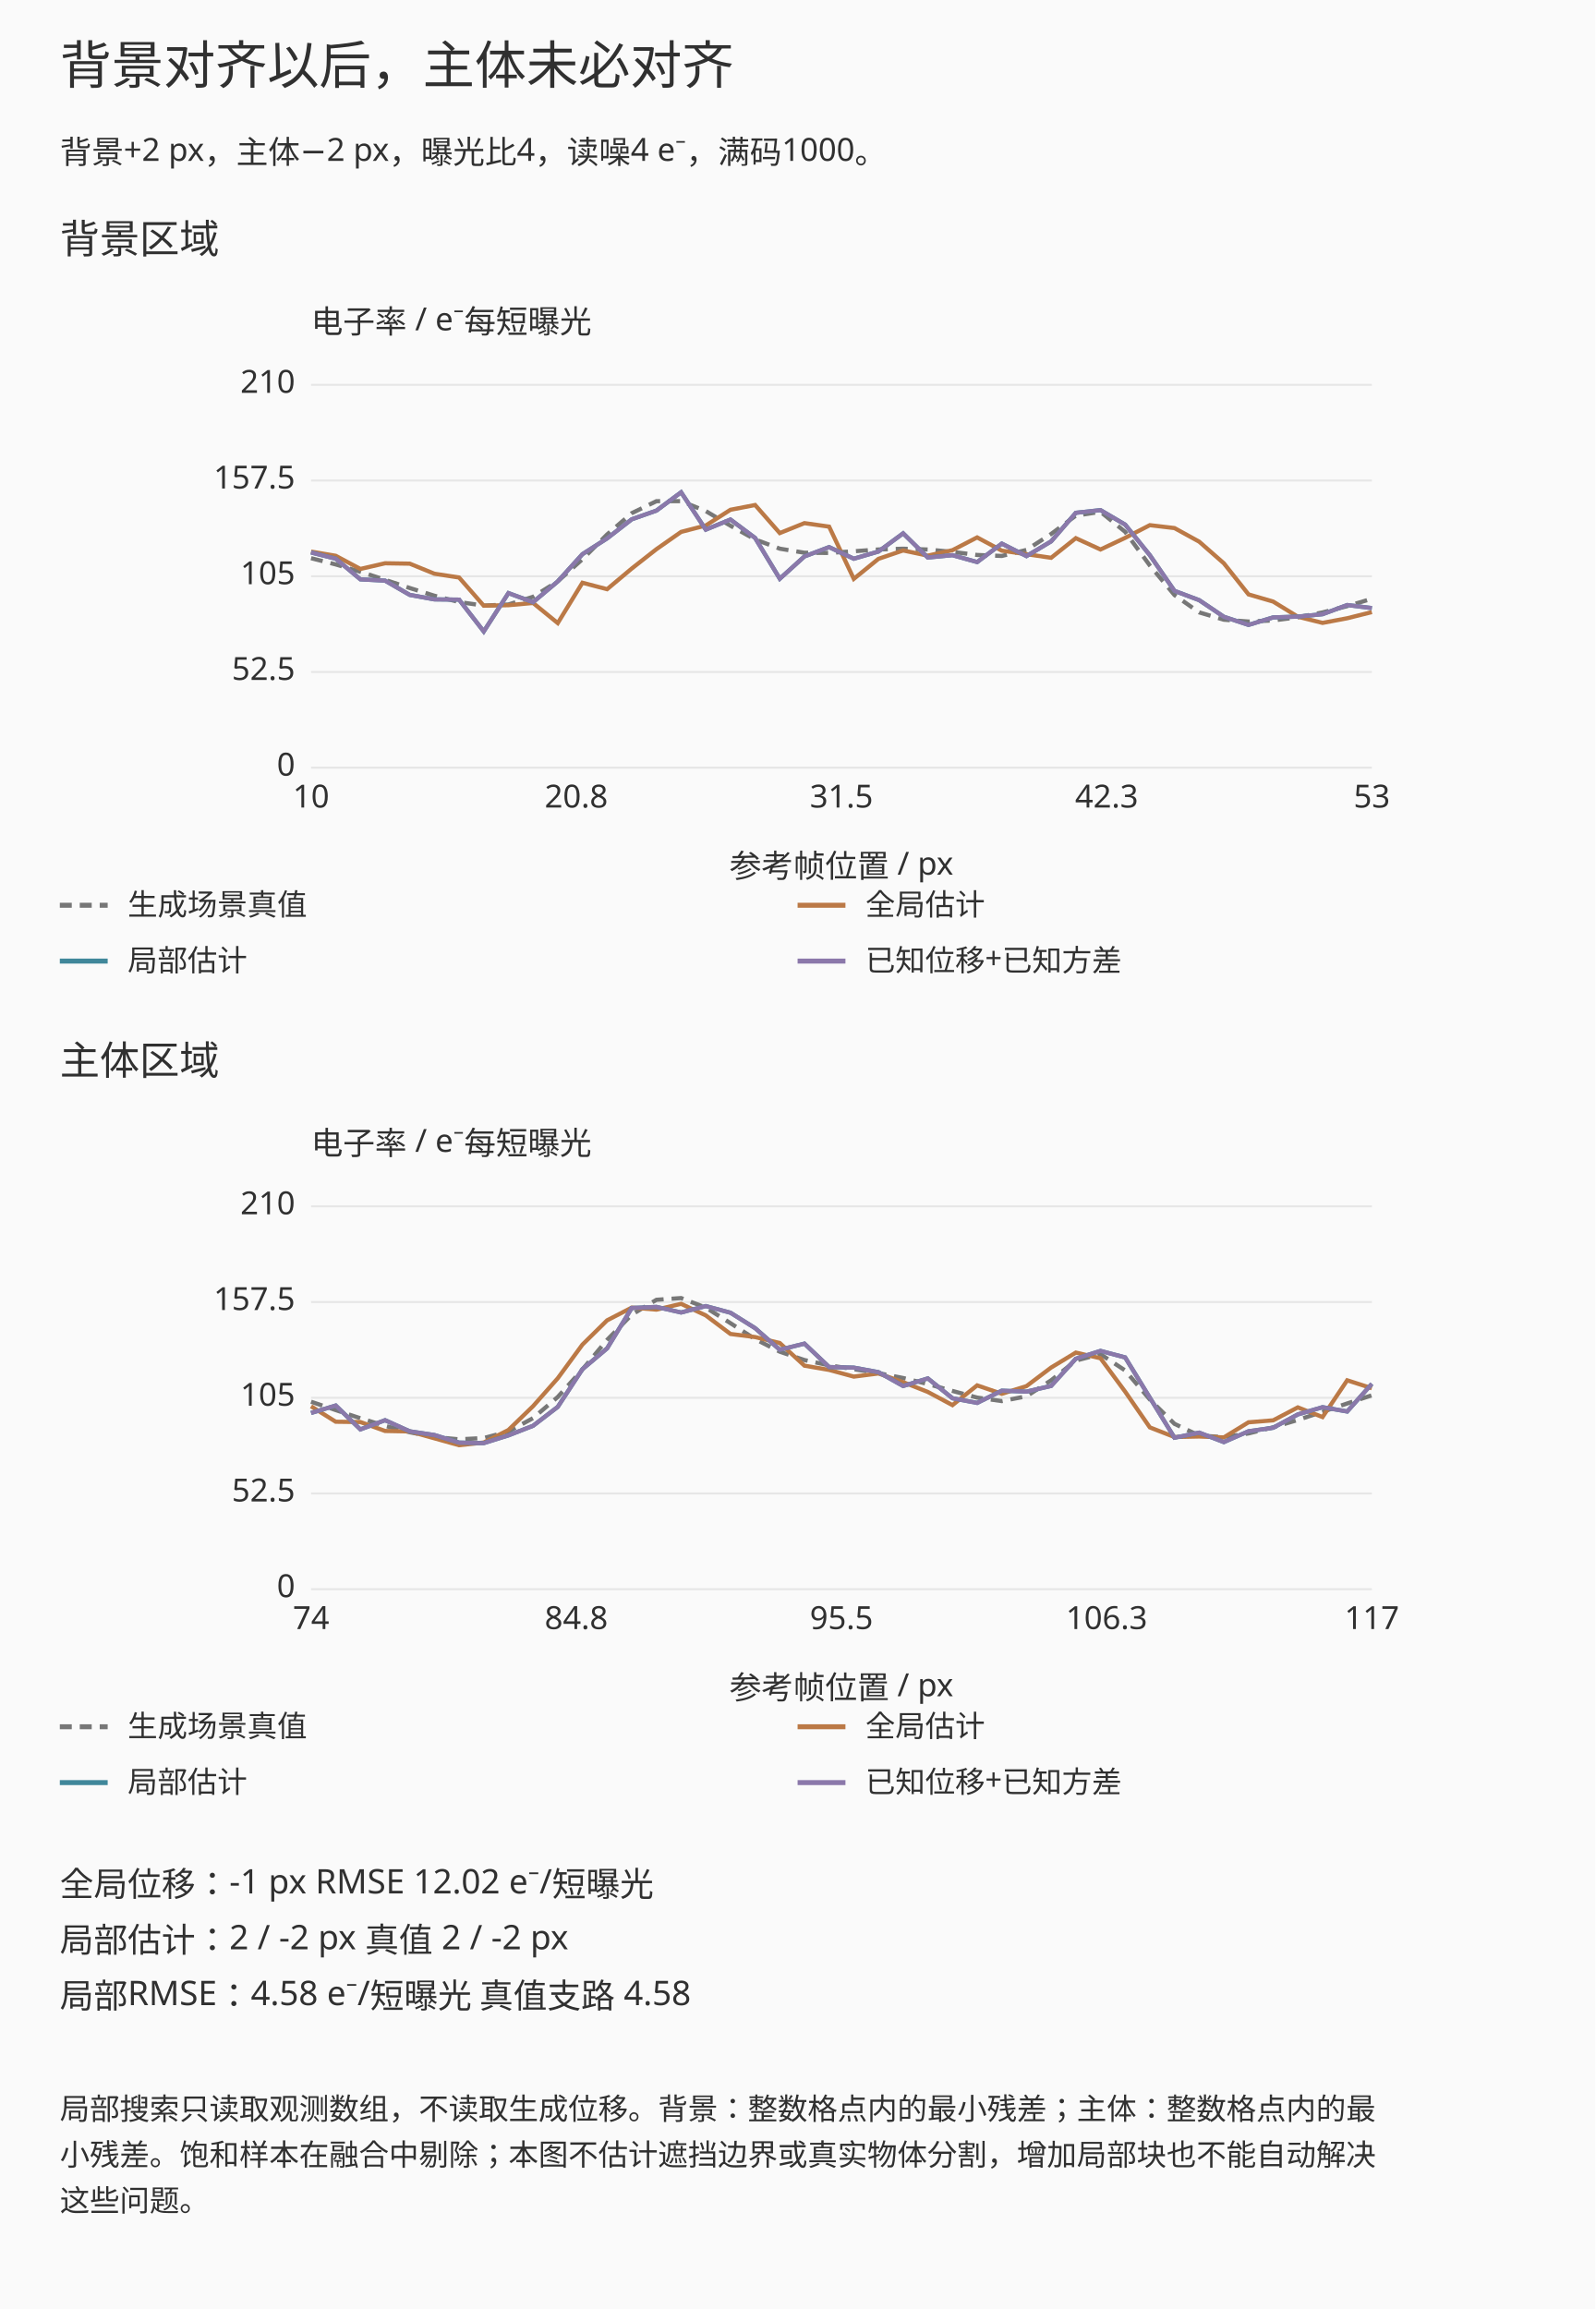
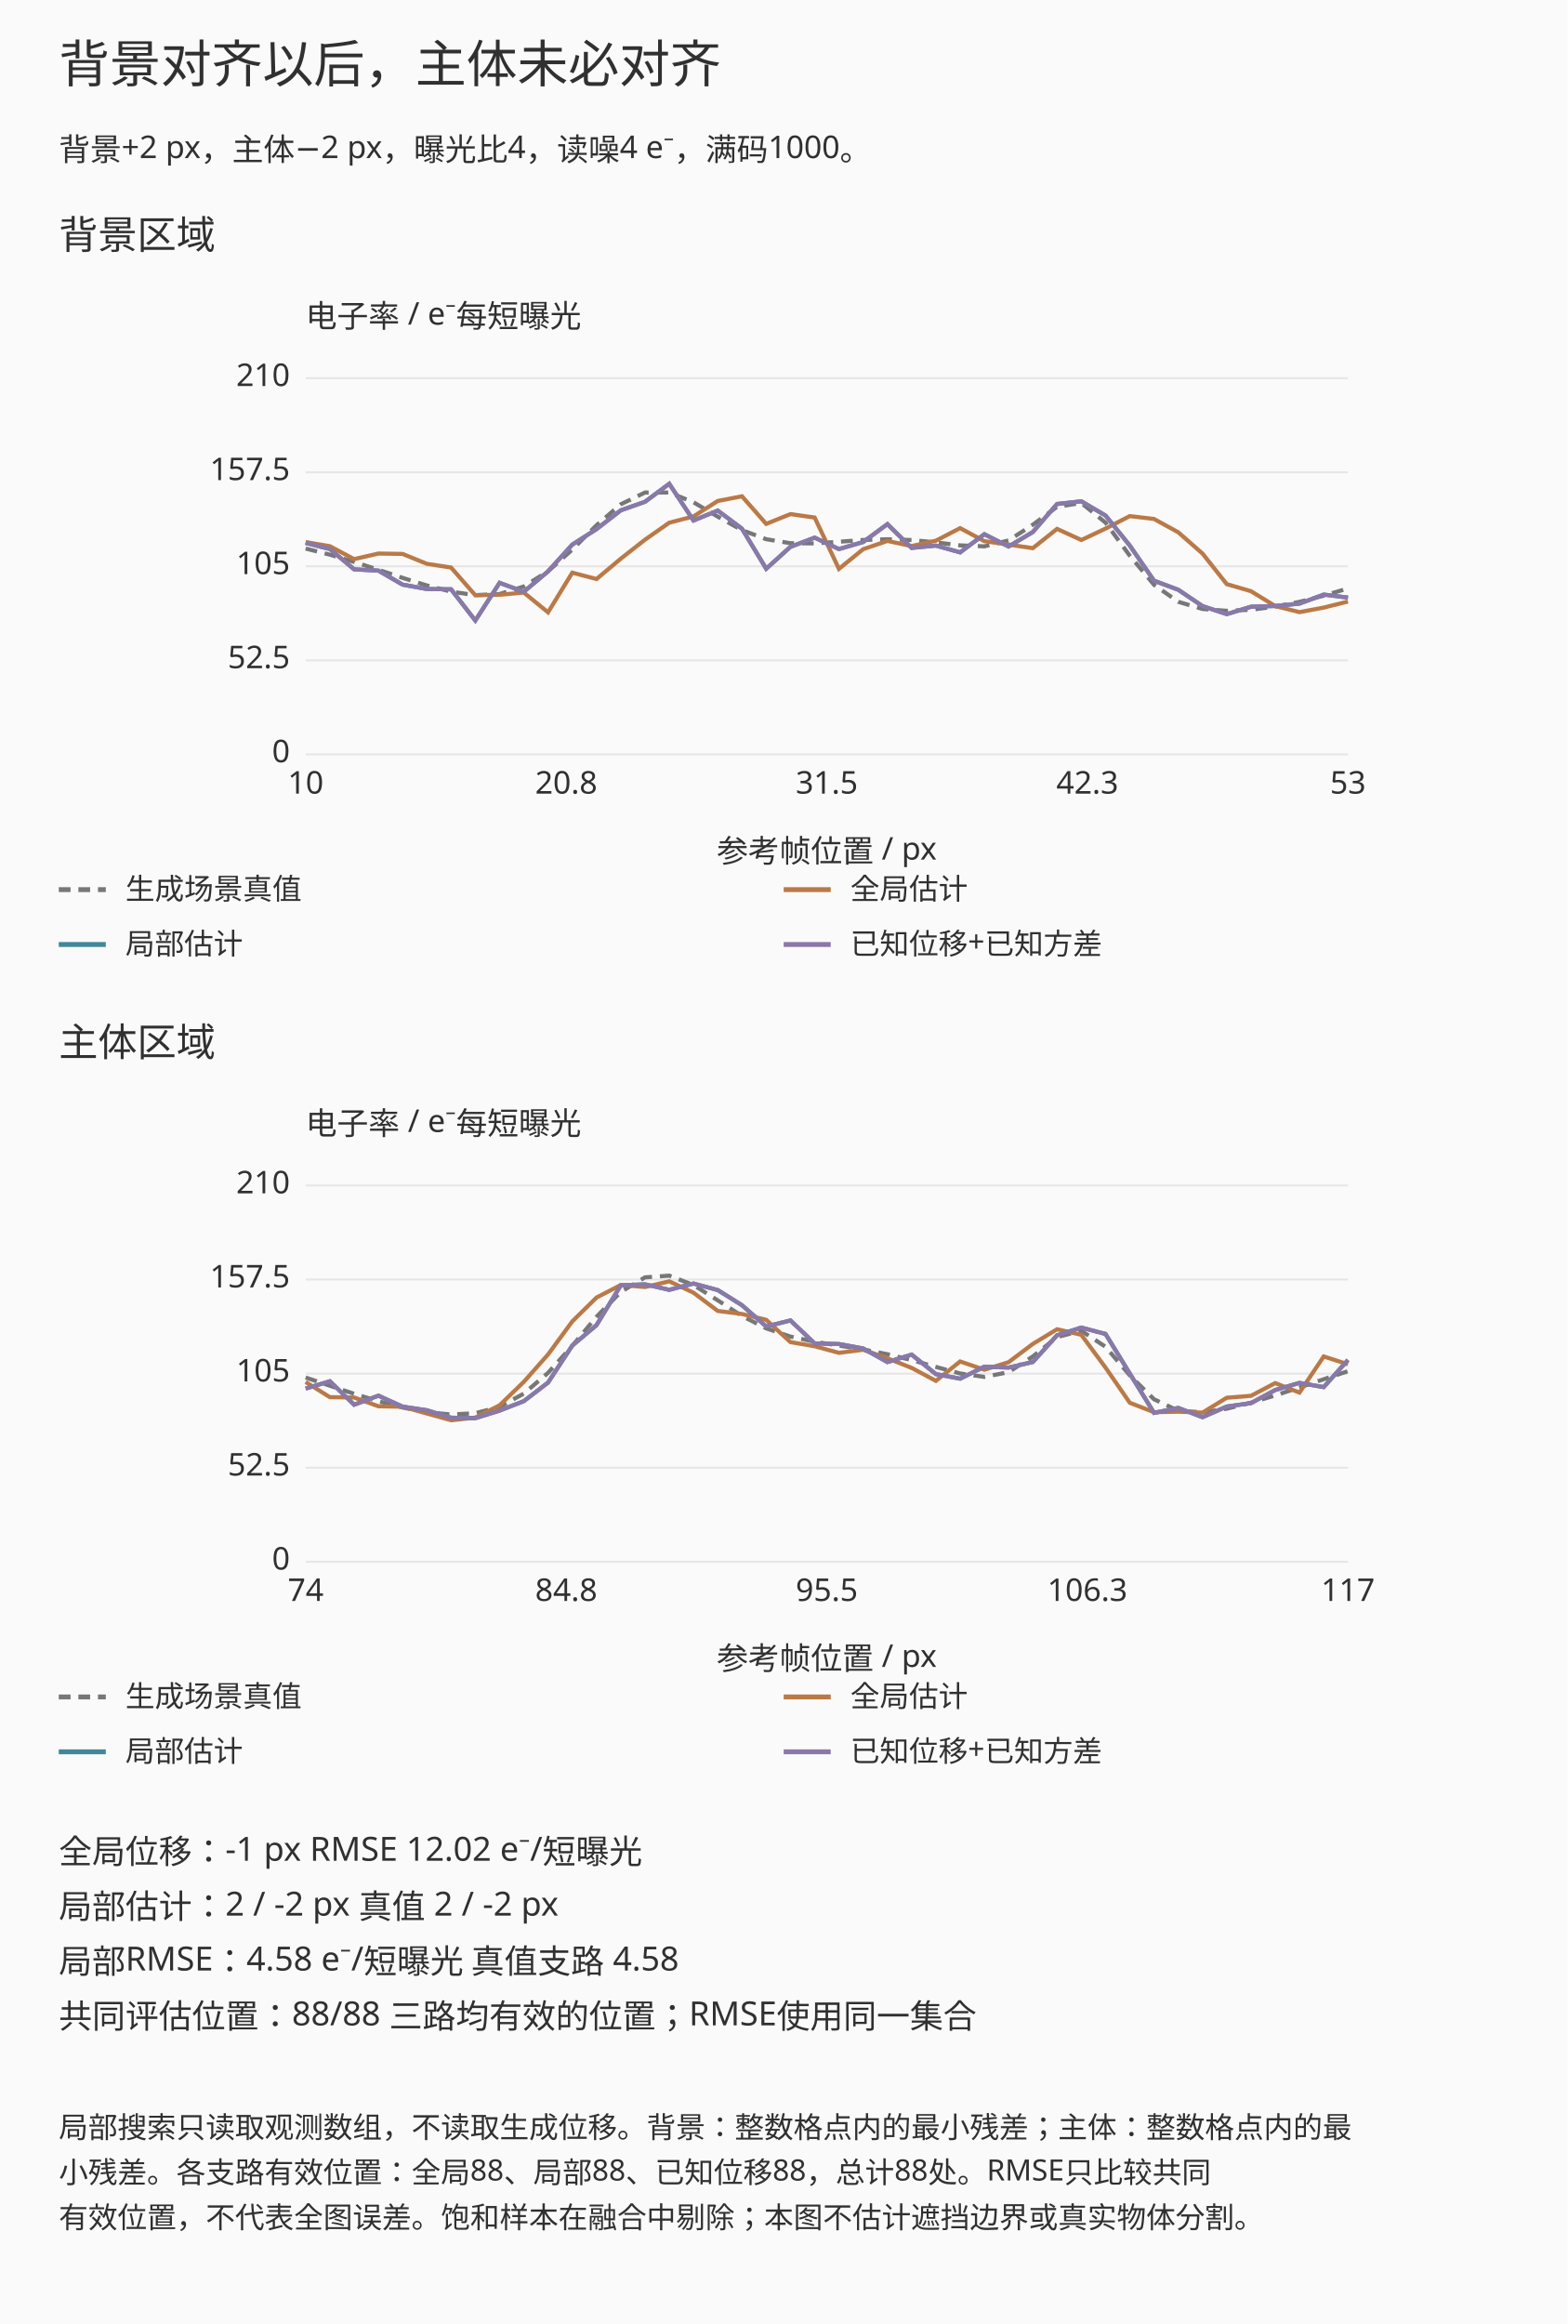
- <svg xmlns="http://www.w3.org/2000/svg" width="800" height="1158" viewBox="0 0 800 1158" role="img" aria-label="互动示意：两块局部运动、观测位移估计与HDR权重对照" style="color:#303030;font:16px sans-serif">
+ <svg xmlns="http://www.w3.org/2000/svg" width="800" height="1186" viewBox="0 0 800 1186" role="img" aria-label="互动示意：两块局部运动、观测位移估计与HDR权重对照" style="color:#303030;font:16px sans-serif">
  <style>text{fill:currentColor;font-family:sans-serif}</style>
  <rect width="800" height="100%" fill="#fafafa" />
  <text x="30" y="42" font-size="26">背景对齐以后，主体未必对齐</text>
  <text x="30" y="82">背景+2 px，主体−2 px，曝光比4，读噪4 e⁻，满码1000。</text>
  <text x="30" y="127" font-size="20">背景区域</text>
  <svg x="30" y="143" width="740" height="300" role="img" aria-label="背景区域" viewBox="0 0 640 300">
    <path d="M76,242H608" stroke="currentColor" opacity=".10" />
    <text x="68" y="246" text-anchor="end">0</text>
    <text x="76" y="262" text-anchor="middle">10</text>
    <path d="M76,194H608" stroke="currentColor" opacity=".10" />
    <text x="68" y="198" text-anchor="end">52.5</text>
    <text x="209" y="262" text-anchor="middle">20.8</text>
    <path d="M76,146H608" stroke="currentColor" opacity=".10" />
    <text x="68" y="150" text-anchor="end">105</text>
    <text x="342" y="262" text-anchor="middle">31.5</text>
    <path d="M76,98H608" stroke="currentColor" opacity=".10" />
    <text x="68" y="102" text-anchor="end">157.5</text>
    <text x="475" y="262" text-anchor="middle">42.3</text>
    <path d="M76,50H608" stroke="currentColor" opacity=".10" />
    <text x="68" y="54" text-anchor="end">210</text>
    <text x="608" y="262" text-anchor="middle">53</text>
    <path d="M76.00,136.94 L88.37,140.07 L100.74,143.76 L113.12,147.78 L125.49,151.90 L137.86,155.77 L150.23,158.94 L162.60,160.71 L174.98,160.16 L187.35,156.30 L199.72,148.56 L212.09,137.47 L224.47,125.04 L236.84,114.36 L249.21,108.35 L261.58,108.33 L273.95,113.31 L286.33,120.65 L298.70,127.53 L311.07,132.17 L323.44,134.21 L335.81,134.31 L348.19,133.47 L360.56,132.57 L372.93,132.19 L385.30,132.59 L397.67,133.78 L410.05,135.33 L422.42,135.82 L434.79,132.79 L447.16,124.80 L459.53,115.61 L471.91,113.69 L484.28,123.72 L496.65,140.59 L509.02,155.43 L521.40,164.12 L533.77,167.79 L546.14,168.71 L558.51,168.16 L570.88,166.58 L583.26,164.14 L595.63,160.99 L608.00,157.29" fill="none" stroke="#777" stroke-width="2.1" stroke-dasharray="6 4" />
    <path d="M76.00,133.64 L88.37,135.74 L100.74,142.34 L113.12,139.49 L125.49,139.68 L137.86,144.73 L150.23,146.63 L162.60,160.76 L174.98,160.51 L187.35,159.40 L199.72,169.49 L212.09,149.26 L224.47,152.49 L236.84,142.12 L249.21,132.42 L261.58,123.76 L273.95,120.55 L286.33,112.66 L298.70,110.27 L311.07,124.35 L323.44,119.36 L335.81,121.12 L348.19,147.31 L360.56,137.27 L372.93,133.06 L385.30,135.67 L397.67,132.93 L410.05,126.52 L422.42,133.17 L434.79,134.93 L447.16,136.74 L459.53,126.90 L471.91,132.58 L484.28,126.75 L496.65,120.38 L509.02,121.84 L521.40,128.65 L533.77,139.50 L546.14,155.10 L558.51,158.70 L570.88,166.30 L583.26,169.39 L595.63,167.07 L608.00,163.97" fill="none" stroke="#bb7946" stroke-width="2.1" />
    <path d="M76.00,134.07 L88.37,137.19 L100.74,147.54 L113.12,148.19 L125.49,155.35 L137.86,157.59 L150.23,157.73 L162.60,173.68 L174.98,154.45 L187.35,158.99 L199.72,148.59 L212.09,134.93 L224.47,127.01 L236.84,117.43 L249.21,113.07 L261.58,103.89 L273.95,122.61 L286.33,117.56 L298.70,126.80 L311.07,147.25 L323.44,136.06 L335.81,131.37 L348.19,137.21 L360.56,133.60 L372.93,124.48 L385.30,136.61 L397.67,135.43 L410.05,138.89 L422.42,129.62 L434.79,135.89 L447.16,128.51 L459.53,114.18 L471.91,112.84 L484.28,120.10 L496.65,135.42 L509.02,153.34 L521.40,157.98 L533.77,166.31 L546.14,170.40 L558.51,166.63 L570.88,166.24 L583.26,165.03 L595.63,160.44 L608.00,161.96" fill="none" stroke="#40879a" stroke-width="2.1" />
    <path d="M76.00,134.08 L88.37,137.19 L100.74,147.56 L113.12,148.21 L125.49,155.35 L137.86,157.60 L150.23,157.73 L162.60,173.68 L174.98,154.44 L187.35,159.00 L199.72,148.59 L212.09,134.93 L224.47,127.01 L236.84,117.43 L249.21,113.07 L261.58,103.89 L273.95,122.63 L286.33,117.56 L298.70,126.81 L311.07,147.24 L323.44,136.06 L335.81,131.40 L348.19,137.21 L360.56,133.60 L372.93,124.48 L385.30,136.61 L397.67,135.43 L410.05,138.89 L422.42,129.64 L434.79,135.89 L447.16,128.51 L459.53,114.19 L471.91,112.84 L484.28,120.11 L496.65,135.42 L509.02,153.34 L521.40,157.98 L533.77,166.33 L546.14,170.40 L558.51,166.64 L570.88,166.25 L583.26,165.03 L595.63,160.44 L608.00,161.97" fill="none" stroke="#8b78aa" stroke-width="2.1" />
    <text x="76" y="24">电子率 / e⁻每短曝光</text>
    <text x="342" y="297" text-anchor="middle">参考帧位置 / px</text>
  </svg>
  <path d="M30,454h24" fill="none" stroke="#777" stroke-width="2.5" stroke-dasharray="6 4" />
  <text x="64" y="459" font-size="15">生成场景真值</text>
  <path d="M400,454h24" fill="none" stroke="#bb7946" stroke-width="2.5" />
  <text x="434" y="459" font-size="15">全局估计</text>
  <path d="M30,482h24" fill="none" stroke="#40879a" stroke-width="2.5" />
  <text x="64" y="487" font-size="15">局部估计</text>
  <path d="M400,482h24" fill="none" stroke="#8b78aa" stroke-width="2.5" />
  <text x="434" y="487" font-size="15">已知位移+已知方差</text>
  <text x="30" y="539" font-size="20">主体区域</text>
  <svg x="30" y="555" width="740" height="300" role="img" aria-label="主体区域" viewBox="0 0 640 300">
    <path d="M76,242H608" stroke="currentColor" opacity=".10" />
    <text x="68" y="246" text-anchor="end">0</text>
    <text x="76" y="262" text-anchor="middle">74</text>
    <path d="M76,194H608" stroke="currentColor" opacity=".10" />
    <text x="68" y="198" text-anchor="end">52.5</text>
    <text x="209" y="262" text-anchor="middle">84.8</text>
    <path d="M76,146H608" stroke="currentColor" opacity=".10" />
    <text x="68" y="150" text-anchor="end">105</text>
    <text x="342" y="262" text-anchor="middle">95.5</text>
    <path d="M76,98H608" stroke="currentColor" opacity=".10" />
    <text x="68" y="102" text-anchor="end">157.5</text>
    <text x="475" y="262" text-anchor="middle">106.3</text>
    <path d="M76,50H608" stroke="currentColor" opacity=".10" />
    <text x="68" y="54" text-anchor="end">210</text>
    <text x="608" y="262" text-anchor="middle">117</text>
    <path d="M76.00,147.99 L88.37,152.18 L100.74,156.29 L113.12,160.08 L125.49,163.30 L137.86,165.69 L150.23,166.85 L162.60,166.20 L174.98,162.93 L187.35,156.20 L199.72,145.61 L212.09,131.82 L224.47,116.98 L236.84,104.32 L249.21,96.87 L261.58,96.00 L273.95,100.78 L286.33,108.59 L298.70,116.57 L311.07,122.89 L323.44,127.09 L335.81,129.73 L348.19,131.67 L360.56,133.65 L372.93,136.09 L385.30,139.10 L397.67,142.57 L410.05,145.92 L422.42,147.67 L434.79,145.26 L447.16,137.24 L459.53,127.36 L471.91,124.14 L484.28,132.31 L496.65,146.88 L509.02,159.08 L521.40,164.94 L533.77,165.74 L546.14,163.89 L558.51,160.83 L570.88,157.12 L583.26,153.06 L595.63,148.86 L608.00,144.76" fill="none" stroke="#777" stroke-width="2.1" stroke-dasharray="6 4" />
    <path d="M76.00,150.27 L88.37,158.02 L100.74,158.18 L113.12,162.65 L125.49,162.88 L137.86,166.34 L150.23,169.79 L162.60,168.45 L174.98,162.17 L187.35,150.20 L199.72,136.23 L212.09,119.35 L224.47,107.17 L236.84,100.78 L249.21,101.80 L261.58,98.89 L273.95,104.69 L286.33,114.00 L298.70,115.56 L311.07,118.55 L323.44,129.91 L335.81,132.03 L348.19,135.39 L360.56,133.81 L372.93,138.17 L385.30,143.08 L397.67,149.69 L410.05,139.79 L422.42,144.01 L434.79,140.16 L447.16,130.84 L459.53,123.35 L471.91,126.19 L484.28,142.94 L496.65,160.86 L509.02,165.69 L521.40,165.43 L533.77,165.89 L546.14,158.31 L558.51,157.32 L570.88,150.82 L583.26,155.68 L595.63,137.24 L608.00,141.22" fill="none" stroke="#bb7946" stroke-width="2.1" />
    <path d="M76.00,153.63 L88.37,149.90 L100.74,161.86 L113.12,157.25 L125.49,162.84 L137.86,164.69 L150.23,168.47 L162.60,168.74 L174.98,164.87 L187.35,160.05 L199.72,150.57 L212.09,131.68 L224.47,121.23 L236.84,100.97 L249.21,100.43 L261.58,103.23 L273.95,100.02 L286.33,103.35 L298.70,111.08 L311.07,121.92 L323.44,118.86 L335.81,130.59 L348.19,130.89 L360.56,133.15 L372.93,140.10 L385.30,136.29 L397.67,146.24 L410.05,148.58 L422.42,142.44 L434.79,142.92 L447.16,140.05 L459.53,126.42 L471.91,122.50 L484.28,125.77 L496.65,145.95 L509.02,166.03 L521.40,163.50 L533.77,168.23 L546.14,162.80 L558.51,161.04 L570.88,154.35 L583.26,150.73 L595.63,152.88 L608.00,139.01" fill="none" stroke="#40879a" stroke-width="2.1" />
    <path d="M76.00,153.63 L88.37,149.90 L100.74,161.87 L113.12,157.25 L125.49,162.84 L137.86,164.70 L150.23,168.52 L162.60,168.76 L174.98,164.87 L187.35,160.05 L199.72,150.57 L212.09,131.68 L224.47,121.24 L236.84,100.97 L249.21,100.43 L261.58,103.24 L273.95,100.02 L286.33,103.35 L298.70,111.11 L311.07,121.92 L323.44,118.85 L335.81,130.59 L348.19,130.90 L360.56,133.18 L372.93,140.11 L385.30,136.29 L397.67,146.25 L410.05,148.58 L422.42,142.45 L434.79,142.93 L447.16,140.07 L459.53,126.42 L471.91,122.50 L484.28,125.77 L496.65,145.95 L509.02,166.03 L521.40,163.50 L533.77,168.23 L546.14,162.81 L558.51,161.05 L570.88,154.35 L583.26,150.73 L595.63,152.88 L608.00,139.00" fill="none" stroke="#8b78aa" stroke-width="2.1" />
    <text x="76" y="24">电子率 / e⁻每短曝光</text>
    <text x="342" y="297" text-anchor="middle">参考帧位置 / px</text>
  </svg>
  <path d="M30,866h24" fill="none" stroke="#777" stroke-width="2.5" stroke-dasharray="6 4" />
  <text x="64" y="871" font-size="15">生成场景真值</text>
  <path d="M400,866h24" fill="none" stroke="#bb7946" stroke-width="2.5" />
  <text x="434" y="871" font-size="15">全局估计</text>
  <path d="M30,894h24" fill="none" stroke="#40879a" stroke-width="2.5" />
  <text x="64" y="899" font-size="15">局部估计</text>
  <path d="M400,894h24" fill="none" stroke="#8b78aa" stroke-width="2.5" />
  <text x="434" y="899" font-size="15">已知位移+已知方差</text>
  <text x="30" y="951" font-size="17">全局位移：-1 px  RMSE 12.02 e⁻/短曝光</text>
  <text x="30" y="979" font-size="17">局部估计：2 / -2 px  真值 2 / -2 px</text>
  <text x="30" y="1007" font-size="17">局部RMSE：4.58 e⁻/短曝光  真值支路 4.58</text>
-   <text x="30" y="1063" font-size="15">局部搜索只读取观测数组，不读取生成位移。背景：整数格点内的最小残差；主体：整数格点内的最</text>
-   <text x="30" y="1086" font-size="15">小残差。饱和样本在融合中剔除；本图不估计遮挡边界或真实物体分割，增加局部块也不能自动解决</text>
-   <text x="30" y="1109" font-size="15">这些问题。</text>
+   <text x="30" y="1035" font-size="17">共同评估位置：88/88  三路均有效的位置；RMSE使用同一集合</text>
+   <text x="30" y="1091" font-size="15">局部搜索只读取观测数组，不读取生成位移。背景：整数格点内的最小残差；主体：整数格点内的最</text>
+   <text x="30" y="1114" font-size="15">小残差。各支路有效位置：全局88、局部88、已知位移88，总计88处。RMSE只比较共同</text>
+   <text x="30" y="1137" font-size="15">有效位置，不代表全图误差。饱和样本在融合中剔除；本图不估计遮挡边界或真实物体分割。</text>
</svg>
